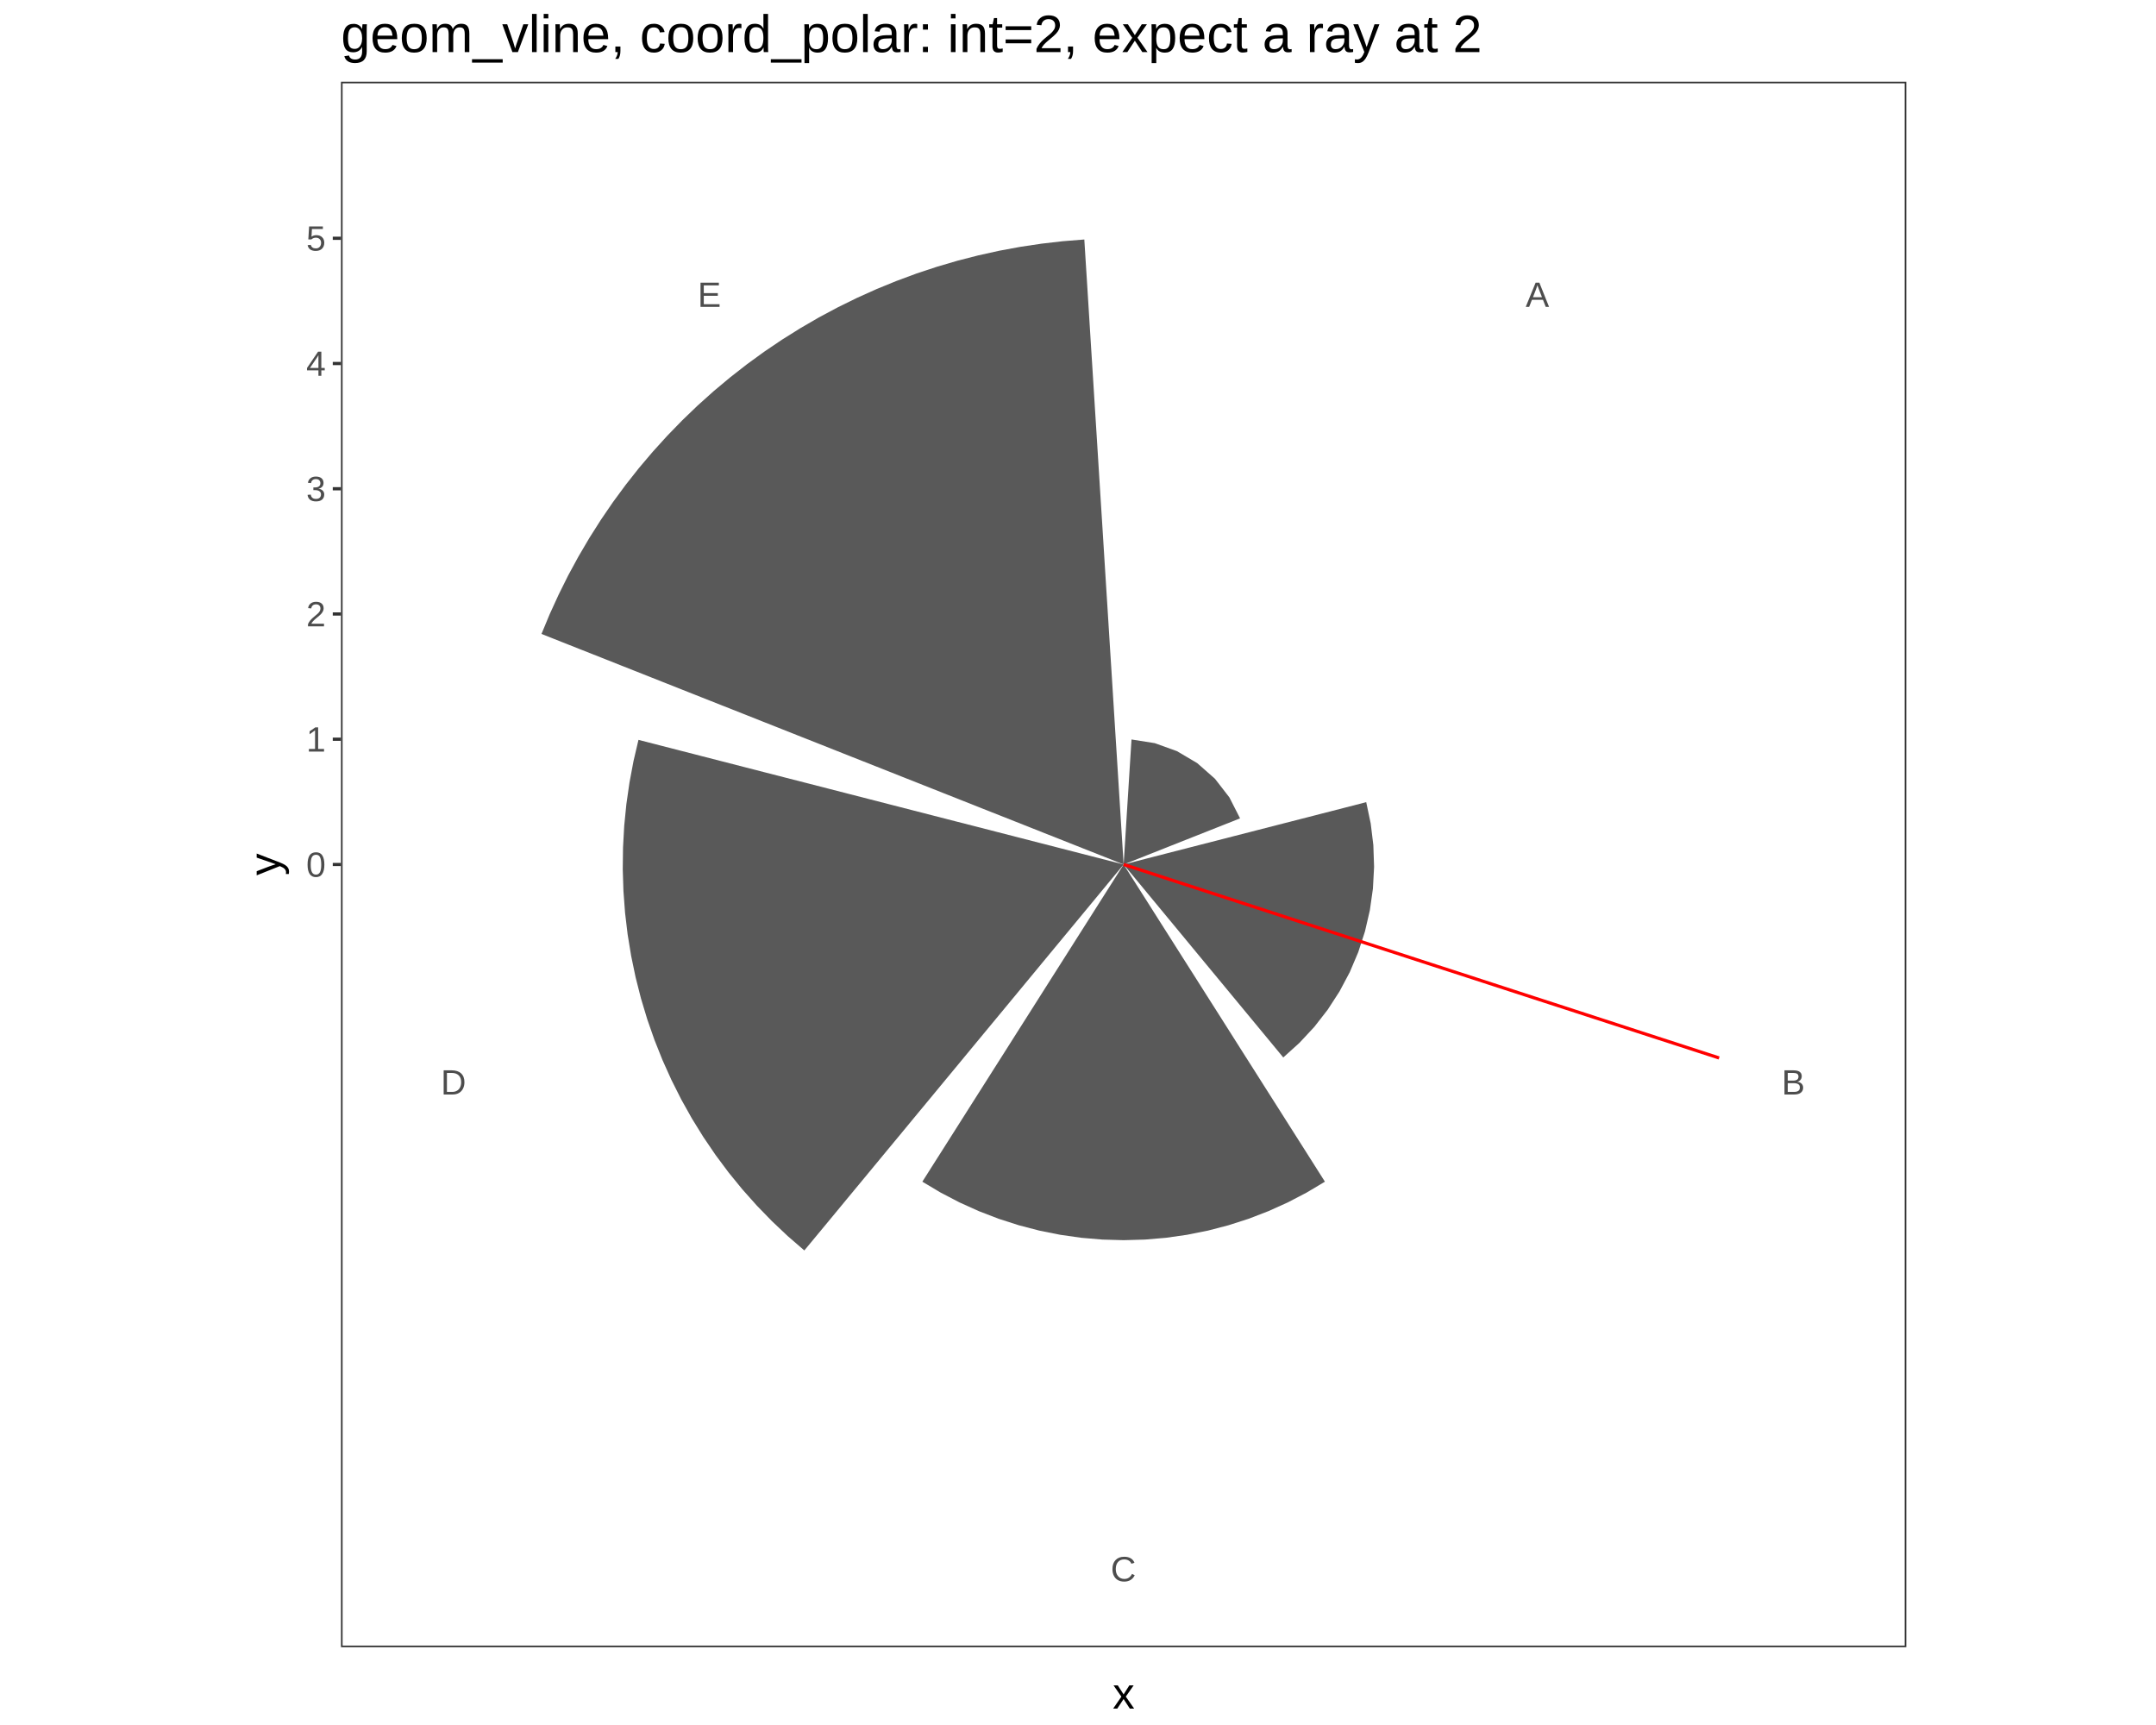
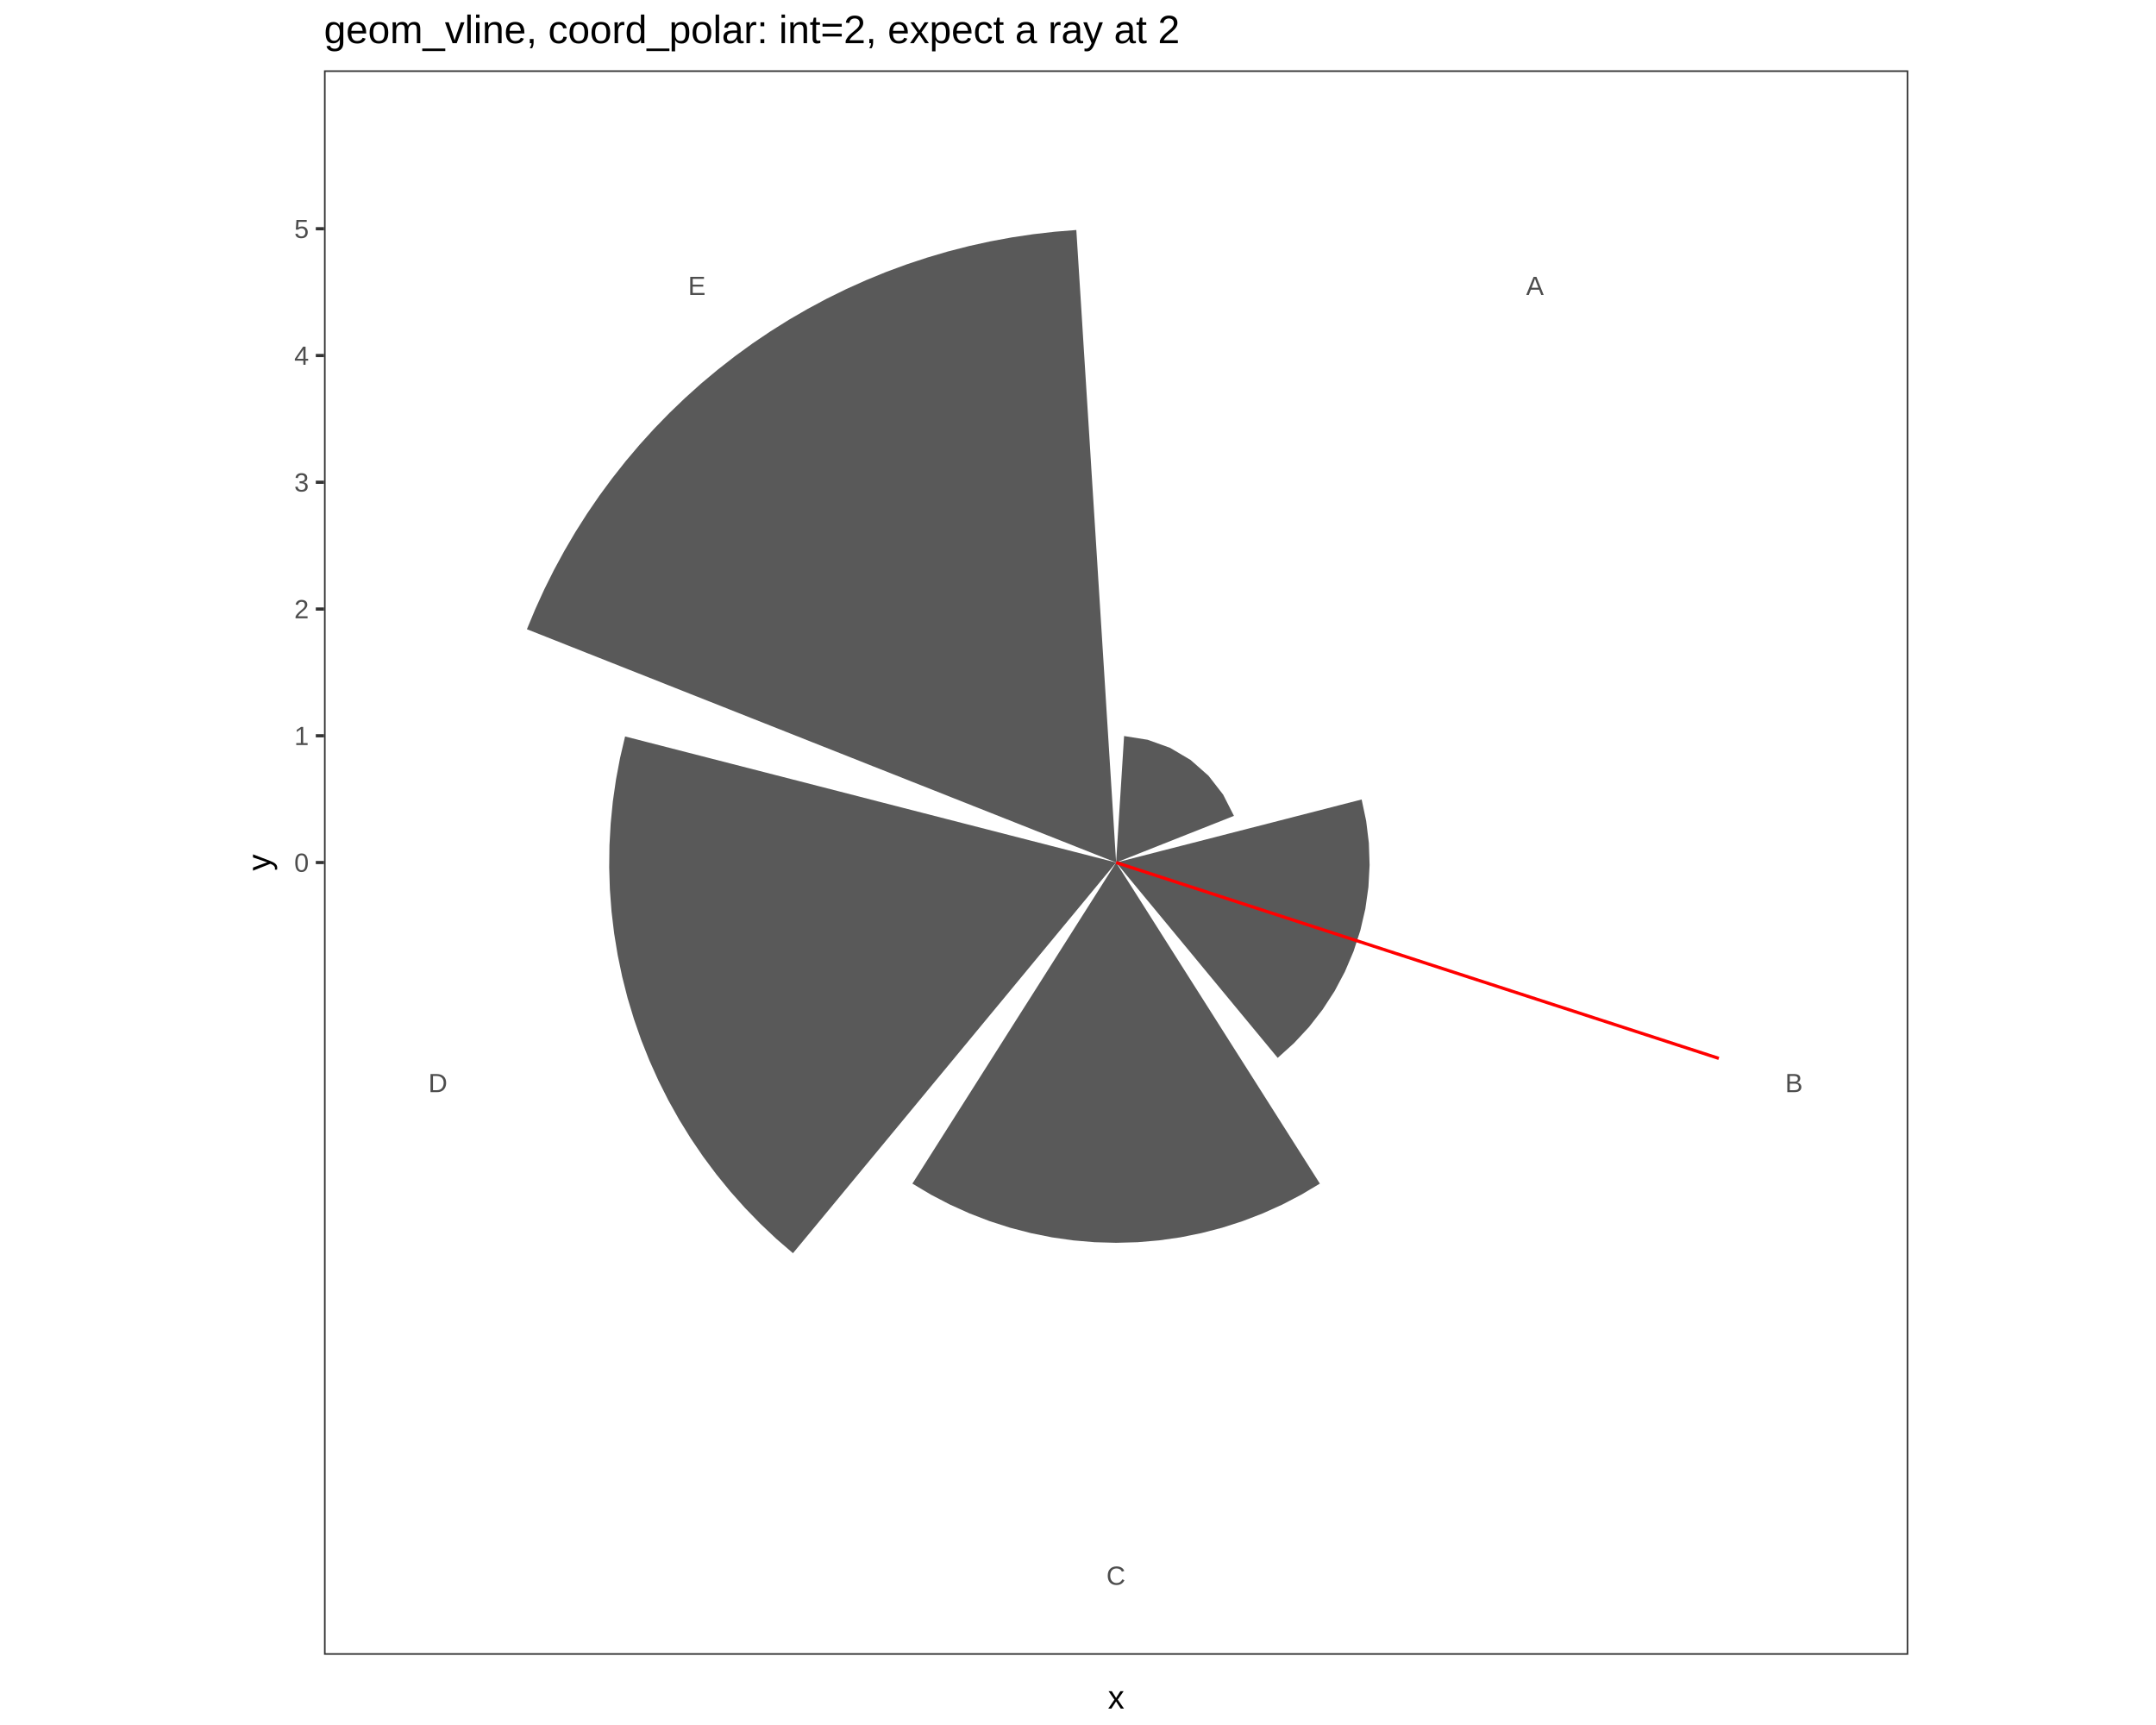
<svg xmlns="http://www.w3.org/2000/svg" viewBox="0 0 720.00 576.00">
  <defs>
    <style type="text/css">
    line, polyline, path, rect, circle {
      fill: none;
      stroke: #000000;
      stroke-linecap: round;
      stroke-linejoin: round;
      stroke-miterlimit: 10.00;
    }
  </style>
  </defs>
  <rect width="100%" height="100%" style="stroke: none; fill: #FFFFFF;" />
  <defs>
-     <clipPath id="cp1">
-       <rect x="77.91" y="0.00" width="564.18" height="576.00" />
+     <clipPath id="cpNzcuMjUzN3w2NDIuNzQ2fDU3Nnww">
+       <rect x="77.25" y="0.00" width="565.49" height="576.00" />
    </clipPath>
  </defs>
-   <rect x="77.91" y="0.00" width="564.18" height="576.00" style="stroke-width: 1.07; stroke: #FFFFFF; fill: #FFFFFF;" clip-path="url(#cp1)" />
+   <rect x="77.25" y="0.00" width="565.49" height="576.00" style="stroke-width: 1.07; stroke: #FFFFFF; fill: #FFFFFF;" clip-path="url(#cpNzcuMjUzN3w2NDIuNzQ2fDU3Nnww)" />
  <defs>
-     <clipPath id="cp2">
+     <clipPath id="cpMHw3MjB8NTc2fDA=">
      <rect x="0.00" y="0.00" width="720.00" height="576.00" />
    </clipPath>
  </defs>
  <defs>
-     <clipPath id="cp3">
-       <rect x="113.87" y="27.28" width="522.74" height="522.74" />
+     <clipPath id="cpMTA4LjE5Nnw2MzcuMjY3fDU1Mi41NDd8MjMuNDc2Nw==">
+       <rect x="108.20" y="23.48" width="529.07" height="529.07" />
    </clipPath>
  </defs>
-   <rect x="113.87" y="27.28" width="522.74" height="522.74" style="stroke-width: 1.07; stroke: none; fill: #FFFFFF;" clip-path="url(#cp3)" />
-   <polyline points="377.87,246.92 385.64,248.15 393.05,250.82 399.82,254.82 405.73,260.03 410.55,266.25 414.12,273.26 406.35,276.34 398.57,279.42 390.79,282.50 383.02,285.58 375.24,288.66 375.24,288.66 375.77,280.31 376.29,271.96 376.82,263.61 377.34,255.27 377.87,246.92 " style="stroke-width: 1.07; stroke: none; fill: #595959;" clip-path="url(#cp3)" />
-   <polyline points="456.25,267.85 457.75,274.97 458.63,282.19 458.88,289.46 458.49,296.73 457.47,303.93 455.83,311.02 453.59,317.94 450.75,324.63 447.33,331.06 443.38,337.16 438.91,342.90 433.95,348.22 428.55,353.10 423.71,347.24 418.86,341.38 414.01,335.52 409.17,329.67 404.32,323.81 399.47,317.95 394.63,312.09 389.78,306.23 384.93,300.37 380.09,294.51 375.24,288.66 375.24,288.66 382.60,286.76 389.97,284.87 397.33,282.98 404.70,281.09 412.06,279.20 419.43,277.31 426.79,275.42 434.16,273.53 441.52,271.64 448.89,269.75 456.25,267.85 " style="stroke-width: 1.07; stroke: none; fill: #595959;" clip-path="url(#cp3)" />
-   <polyline points="442.46,394.58 436.37,398.21 430.08,401.49 423.61,404.41 417.00,406.96 410.24,409.13 403.38,410.92 396.42,412.31 389.40,413.31 382.33,413.91 375.24,414.11 368.15,413.91 361.08,413.31 354.06,412.31 347.10,410.92 340.24,409.13 333.49,406.96 326.87,404.41 320.40,401.49 314.11,398.21 308.02,394.58 311.97,388.35 315.93,382.12 319.88,375.89 323.83,369.66 327.79,363.43 331.74,357.20 335.70,350.97 339.65,344.73 343.61,338.50 347.56,332.27 351.51,326.04 355.47,319.81 359.42,313.58 363.38,307.35 367.33,301.12 371.29,294.89 375.24,288.66 375.24,288.66 379.19,294.89 383.15,301.12 387.10,307.35 391.06,313.58 395.01,319.81 398.97,326.04 402.92,332.27 406.88,338.50 410.83,344.73 414.78,350.97 418.74,357.20 422.69,363.43 426.65,369.66 430.60,375.89 434.56,382.12 438.51,388.35 442.46,394.58 " style="stroke-width: 1.07; stroke: none; fill: #595959;" clip-path="url(#cp3)" />
-   <polyline points="268.61,417.54 263.11,412.79 257.82,407.79 252.75,402.57 247.91,397.14 243.31,391.50 238.97,385.67 234.88,379.65 231.05,373.46 227.50,367.11 224.23,360.61 221.24,353.97 218.55,347.22 216.15,340.35 214.05,333.38 212.26,326.33 210.78,319.21 209.60,312.02 208.74,304.80 208.20,297.54 207.97,290.27 208.06,283.00 208.46,275.73 209.18,268.49 210.22,261.29 211.56,254.14 213.22,247.05 220.26,248.86 227.31,250.67 234.35,252.48 241.40,254.29 248.44,256.10 255.48,257.91 262.53,259.72 269.57,261.52 276.62,263.33 283.66,265.14 290.71,266.95 297.75,268.76 304.80,270.57 311.84,272.38 318.88,274.19 325.93,275.99 332.97,277.80 340.02,279.61 347.06,281.42 354.11,283.23 361.15,285.04 368.20,286.85 375.24,288.66 375.24,288.66 370.60,294.26 365.97,299.86 361.33,305.47 356.70,311.07 352.06,316.67 347.42,322.28 342.79,327.88 338.15,333.49 333.52,339.09 328.88,344.69 324.24,350.30 319.61,355.90 314.97,361.51 310.34,367.11 305.70,372.71 301.07,378.32 296.43,383.92 291.79,389.53 287.16,395.13 282.52,400.73 277.89,406.34 273.25,411.94 268.61,417.54 " style="stroke-width: 1.07; stroke: none; fill: #595959;" clip-path="url(#cp3)" />
-   <polyline points="180.83,211.68 183.58,205.06 186.56,198.55 189.75,192.13 193.17,185.84 196.80,179.66 200.64,173.61 204.68,167.69 208.93,161.92 213.37,156.29 218.00,150.83 222.82,145.52 227.81,140.38 232.98,135.41 238.31,130.63 243.81,126.03 249.46,121.62 255.25,117.41 261.19,113.40 267.26,109.60 273.46,106.00 279.78,102.62 286.21,99.46 292.75,96.52 299.38,93.81 306.10,91.32 312.90,89.07 319.78,87.05 326.72,85.27 333.72,83.72 340.76,82.42 347.85,81.36 354.97,80.54 362.11,79.97 362.56,87.17 363.02,94.36 363.47,101.56 363.92,108.75 364.37,115.95 364.83,123.15 365.28,130.34 365.73,137.54 366.19,144.73 366.64,151.93 367.09,159.13 367.54,166.32 368.00,173.52 368.45,180.71 368.90,187.91 369.35,195.11 369.81,202.30 370.26,209.50 370.71,216.70 371.17,223.89 371.62,231.09 372.07,238.28 372.52,245.48 372.98,252.68 373.43,259.87 373.88,267.07 374.33,274.26 374.79,281.46 375.24,288.66 375.24,288.66 368.54,286.00 361.83,283.35 355.13,280.69 348.42,278.04 341.72,275.38 335.02,272.73 328.31,270.08 321.61,267.42 314.91,264.77 308.20,262.11 301.50,259.46 294.79,256.80 288.09,254.15 281.39,251.50 274.68,248.84 267.98,246.19 261.27,243.53 254.57,240.88 247.87,238.22 241.16,235.57 234.46,232.92 227.75,230.26 221.05,227.61 214.35,224.95 207.64,222.30 200.94,219.64 194.23,216.99 187.53,214.34 180.83,211.68 " style="stroke-width: 1.07; stroke: none; fill: #595959;" clip-path="url(#cp3)" />
-   <polyline points="375.24,288.66 382.10,290.88 388.95,293.11 395.81,295.34 402.67,297.57 409.53,299.80 416.38,302.02 423.24,304.25 430.10,306.48 436.96,308.71 443.81,310.94 450.67,313.16 457.53,315.39 464.39,317.62 471.24,319.85 478.10,322.08 484.96,324.30 491.82,326.53 498.67,328.76 505.53,330.99 512.39,333.22 519.24,335.44 526.10,337.67 532.96,339.90 539.82,342.13 546.67,344.36 553.53,346.59 560.39,348.81 567.25,351.04 574.10,353.27 " style="stroke-width: 1.07; stroke: #FF0000; stroke-linecap: butt;" clip-path="url(#cp3)" />
-   <g clip-path="url(#cp3)">
-     <text x="509.51" y="102.47" style="font-size: 8.80pt; fill: #4D4D4D; font-family: Liberation Sans;">A</text>
+   <rect x="108.20" y="23.48" width="529.07" height="529.07" style="stroke-width: 1.07; stroke: none; fill: #FFFFFF;" clip-path="url(#cpMTA4LjE5Nnw2MzcuMjY3fDU1Mi41NDd8MjMuNDc2Nw==)" />
+   <polyline points="375.39,245.77 383.26,247.02 390.75,249.71 397.61,253.77 403.59,259.04 408.47,265.33 412.08,272.43 404.21,275.55 396.34,278.66 388.47,281.78 380.60,284.90 372.73,288.01 372.73,288.01 373.26,279.56 373.79,271.12 374.33,262.67 374.86,254.22 375.39,245.77 " style="stroke-width: 1.07; stroke: none; fill: #595959;" clip-path="url(#cpMTA4LjE5Nnw2MzcuMjY3fDU1Mi41NDd8MjMuNDc2Nw==)" />
+   <polyline points="454.72,266.96 456.24,274.16 457.13,281.47 457.38,288.83 456.99,296.18 455.96,303.47 454.30,310.64 452.03,317.65 449.15,324.42 445.70,330.93 441.69,337.10 437.17,342.91 432.15,348.30 426.69,353.24 421.79,347.31 416.88,341.38 411.97,335.45 407.07,329.52 402.16,323.59 397.26,317.66 392.35,311.73 387.45,305.80 382.54,299.87 377.64,293.94 372.73,288.01 372.73,288.01 380.19,286.10 387.64,284.18 395.09,282.27 402.55,280.36 410.00,278.44 417.45,276.53 424.91,274.62 432.36,272.70 439.82,270.79 447.27,268.87 454.72,266.96 " style="stroke-width: 1.07; stroke: none; fill: #595959;" clip-path="url(#cpMTA4LjE5Nnw2MzcuMjY3fDU1Mi41NDd8MjMuNDc2Nw==)" />
+   <polyline points="440.77,395.22 434.60,398.90 428.24,402.22 421.69,405.17 414.99,407.75 408.16,409.95 401.21,411.75 394.17,413.17 387.06,414.18 379.91,414.79 372.73,414.99 365.56,414.79 358.40,414.18 351.29,413.17 344.25,411.75 337.31,409.95 330.47,407.75 323.77,405.17 317.23,402.22 310.86,398.90 304.69,395.22 308.70,388.92 312.70,382.61 316.70,376.30 320.70,370.00 324.71,363.69 328.71,357.38 332.71,351.08 336.71,344.77 340.71,338.46 344.72,332.16 348.72,325.85 352.72,319.54 356.72,313.24 360.72,306.93 364.73,300.62 368.73,294.32 372.73,288.01 372.73,288.01 376.73,294.32 380.74,300.62 384.74,306.93 388.74,313.24 392.74,319.54 396.74,325.85 400.75,332.16 404.75,338.46 408.75,344.77 412.75,351.08 416.76,357.38 420.76,363.69 424.76,370.00 428.76,376.30 432.76,382.61 436.77,388.92 440.77,395.22 " style="stroke-width: 1.07; stroke: none; fill: #595959;" clip-path="url(#cpMTA4LjE5Nnw2MzcuMjY3fDU1Mi41NDd8MjMuNDc2Nw==)" />
+   <polyline points="264.81,418.46 259.24,413.65 253.89,408.59 248.76,403.31 243.86,397.81 239.21,392.10 234.81,386.20 230.67,380.11 226.80,373.84 223.20,367.41 219.89,360.84 216.87,354.12 214.14,347.28 211.72,340.33 209.59,333.28 207.78,326.14 206.28,318.93 205.09,311.66 204.22,304.35 203.67,297.01 203.44,289.65 203.53,282.29 203.94,274.93 204.66,267.60 205.71,260.32 207.07,253.08 208.75,245.91 215.88,247.74 223.01,249.57 230.14,251.40 237.27,253.23 244.40,255.06 251.53,256.89 258.66,258.72 265.79,260.55 272.92,262.38 280.05,264.21 287.17,266.04 294.30,267.88 301.43,269.71 308.56,271.54 315.69,273.37 322.82,275.20 329.95,277.03 337.08,278.86 344.21,280.69 351.34,282.52 358.47,284.35 365.60,286.18 372.73,288.01 372.73,288.01 368.04,293.68 363.35,299.36 358.66,305.03 353.96,310.70 349.27,316.37 344.58,322.04 339.89,327.71 335.20,333.39 330.50,339.06 325.81,344.73 321.12,350.40 316.43,356.07 311.73,361.74 307.04,367.42 302.35,373.09 297.66,378.76 292.97,384.43 288.27,390.10 283.58,395.77 278.89,401.45 274.20,407.12 269.51,412.79 264.81,418.46 " style="stroke-width: 1.07; stroke: none; fill: #595959;" clip-path="url(#cpMTA4LjE5Nnw2MzcuMjY3fDU1Mi41NDd8MjMuNDc2Nw==)" />
+   <polyline points="175.96,210.11 178.75,203.41 181.76,196.81 185.00,190.32 188.46,183.95 192.13,177.69 196.02,171.57 200.11,165.58 204.41,159.74 208.90,154.05 213.59,148.51 218.46,143.14 223.52,137.94 228.75,132.92 234.14,128.07 239.71,123.42 245.42,118.96 251.29,114.69 257.30,110.64 263.45,106.78 269.72,103.15 276.12,99.72 282.62,96.52 289.24,93.55 295.95,90.80 302.75,88.29 309.64,86.01 316.60,83.96 323.62,82.16 330.70,80.60 337.84,79.28 345.01,78.21 352.21,77.38 359.44,76.80 359.90,84.08 360.36,91.37 360.82,98.65 361.28,105.93 361.73,113.22 362.19,120.50 362.65,127.78 363.11,135.07 363.57,142.35 364.03,149.63 364.48,156.92 364.94,164.20 365.40,171.48 365.86,178.77 366.32,186.05 366.77,193.33 367.23,200.61 367.69,207.90 368.15,215.18 368.61,222.46 369.07,229.75 369.52,237.03 369.98,244.31 370.44,251.60 370.90,258.88 371.36,266.16 371.82,273.45 372.27,280.73 372.73,288.01 372.73,288.01 365.95,285.33 359.16,282.64 352.38,279.95 345.59,277.27 338.81,274.58 332.02,271.89 325.24,269.21 318.45,266.52 311.67,263.83 304.88,261.15 298.10,258.46 291.31,255.78 284.53,253.09 277.74,250.40 270.96,247.72 264.17,245.03 257.39,242.34 250.60,239.66 243.82,236.97 237.03,234.28 230.25,231.60 223.46,228.91 216.68,226.22 209.89,223.54 203.10,220.85 196.32,218.17 189.53,215.48 182.75,212.79 175.96,210.11 " style="stroke-width: 1.07; stroke: none; fill: #595959;" clip-path="url(#cpMTA4LjE5Nnw2MzcuMjY3fDU1Mi41NDd8MjMuNDc2Nw==)" />
+   <polyline points="372.73,288.01 379.67,290.27 386.61,292.52 393.55,294.78 400.49,297.03 407.43,299.29 414.37,301.54 421.31,303.80 428.25,306.05 435.19,308.31 442.14,310.56 449.08,312.82 456.02,315.07 462.96,317.33 469.90,319.58 476.84,321.84 483.78,324.09 490.72,326.35 497.66,328.60 504.60,330.86 511.54,333.11 518.48,335.37 525.42,337.62 532.36,339.88 539.30,342.13 546.24,344.39 553.18,346.64 560.12,348.90 567.06,351.15 574.00,353.41 " style="stroke-width: 1.07; stroke: #FF0000; stroke-linecap: butt;" clip-path="url(#cpMTA4LjE5Nnw2MzcuMjY3fDU1Mi41NDd8MjMuNDc2Nw==)" />
+   <g clip-path="url(#cpMTA4LjE5Nnw2MzcuMjY3fDU1Mi41NDd8MjMuNDc2Nw==)">
+     <text x="509.67" y="98.49" style="font-size: 8.80px; fill: #4D4D4D; font-family: Liberation Sans;" textLength="6.00px" lengthAdjust="spacingAndGlyphs">A</text>
  </g>
-   <g clip-path="url(#cp3)">
-     <text x="594.96" y="365.47" style="font-size: 8.80pt; fill: #4D4D4D; font-family: Liberation Sans;">B</text>
+   <g clip-path="url(#cpMTA4LjE5Nnw2MzcuMjY3fDU1Mi41NDd8MjMuNDc2Nw==)">
+     <text x="596.16" y="364.68" style="font-size: 8.80px; fill: #4D4D4D; font-family: Liberation Sans;" textLength="6.00px" lengthAdjust="spacingAndGlyphs">B</text>
  </g>
-   <g clip-path="url(#cp3)">
-     <text x="370.91" y="528.01" style="font-size: 8.80pt; fill: #4D4D4D; font-family: Liberation Sans;">C</text>
+   <g clip-path="url(#cpMTA4LjE5Nnw2MzcuMjY3fDU1Mi41NDd8MjMuNDc2Nw==)">
+     <text x="369.48" y="529.19" style="font-size: 8.80px; fill: #4D4D4D; font-family: Liberation Sans;" textLength="6.50px" lengthAdjust="spacingAndGlyphs">C</text>
  </g>
-   <g clip-path="url(#cp3)">
-     <text x="147.19" y="365.47" style="font-size: 8.80pt; fill: #4D4D4D; font-family: Liberation Sans;">D</text>
+   <g clip-path="url(#cpMTA4LjE5Nnw2MzcuMjY3fDU1Mi41NDd8MjMuNDc2Nw==)">
+     <text x="143.05" y="364.68" style="font-size: 8.80px; fill: #4D4D4D; font-family: Liberation Sans;" textLength="6.50px" lengthAdjust="spacingAndGlyphs">D</text>
  </g>
-   <g clip-path="url(#cp3)">
-     <text x="232.97" y="102.47" style="font-size: 8.80pt; fill: #4D4D4D; font-family: Liberation Sans;">E</text>
+   <g clip-path="url(#cpMTA4LjE5Nnw2MzcuMjY3fDU1Mi41NDd8MjMuNDc2Nw==)">
+     <text x="229.79" y="98.49" style="font-size: 8.80px; fill: #4D4D4D; font-family: Liberation Sans;" textLength="6.00px" lengthAdjust="spacingAndGlyphs">E</text>
  </g>
-   <rect x="113.87" y="27.28" width="522.74" height="522.74" style="stroke-width: 1.07; stroke: #333333;" clip-path="url(#cp3)" />
+   <rect x="108.20" y="23.48" width="529.07" height="529.07" style="stroke-width: 1.07; stroke: #333333;" clip-path="url(#cpMTA4LjE5Nnw2MzcuMjY3fDU1Mi41NDd8MjMuNDc2Nw==)" />
  <defs>
-     <clipPath id="cp4">
+     <clipPath id="cpMHw3MjB8NTc2fDA=">
      <rect x="0.00" y="0.00" width="720.00" height="576.00" />
    </clipPath>
  </defs>
-   <g clip-path="url(#cp4)">
-     <text x="102.26" y="292.78" style="font-size: 8.80pt; fill: #4D4D4D; font-family: Liberation Sans;">0</text>
+   <g clip-path="url(#cpMHw3MjB8NTc2fDA=)">
+     <text x="98.26" y="291.11" style="font-size: 8.80px; fill: #4D4D4D; font-family: Liberation Sans;" textLength="5.01px" lengthAdjust="spacingAndGlyphs">0</text>
  </g>
-   <g clip-path="url(#cp4)">
-     <text x="102.26" y="250.96" style="font-size: 8.80pt; fill: #4D4D4D; font-family: Liberation Sans;">1</text>
+   <g clip-path="url(#cpMHw3MjB8NTc2fDA=)">
+     <text x="98.26" y="248.78" style="font-size: 8.80px; fill: #4D4D4D; font-family: Liberation Sans;" textLength="5.01px" lengthAdjust="spacingAndGlyphs">1</text>
  </g>
-   <g clip-path="url(#cp4)">
-     <text x="102.26" y="209.14" style="font-size: 8.80pt; fill: #4D4D4D; font-family: Liberation Sans;">2</text>
+   <g clip-path="url(#cpMHw3MjB8NTc2fDA=)">
+     <text x="98.26" y="206.45" style="font-size: 8.80px; fill: #4D4D4D; font-family: Liberation Sans;" textLength="5.01px" lengthAdjust="spacingAndGlyphs">2</text>
  </g>
-   <g clip-path="url(#cp4)">
-     <text x="102.26" y="167.32" style="font-size: 8.80pt; fill: #4D4D4D; font-family: Liberation Sans;">3</text>
+   <g clip-path="url(#cpMHw3MjB8NTc2fDA=)">
+     <text x="98.26" y="164.13" style="font-size: 8.80px; fill: #4D4D4D; font-family: Liberation Sans;" textLength="5.01px" lengthAdjust="spacingAndGlyphs">3</text>
  </g>
-   <g clip-path="url(#cp4)">
-     <text x="102.26" y="125.50" style="font-size: 8.80pt; fill: #4D4D4D; font-family: Liberation Sans;">4</text>
+   <g clip-path="url(#cpMHw3MjB8NTc2fDA=)">
+     <text x="98.26" y="121.80" style="font-size: 8.80px; fill: #4D4D4D; font-family: Liberation Sans;" textLength="5.01px" lengthAdjust="spacingAndGlyphs">4</text>
  </g>
-   <g clip-path="url(#cp4)">
-     <text x="102.26" y="83.68" style="font-size: 8.80pt; fill: #4D4D4D; font-family: Liberation Sans;">5</text>
+   <g clip-path="url(#cpMHw3MjB8NTc2fDA=)">
+     <text x="98.26" y="79.48" style="font-size: 8.80px; fill: #4D4D4D; font-family: Liberation Sans;" textLength="5.01px" lengthAdjust="spacingAndGlyphs">5</text>
  </g>
-   <polyline points="111.13,288.66 113.87,288.66 " style="stroke-width: 1.07; stroke: #333333; stroke-linecap: butt;" clip-path="url(#cp4)" />
-   <polyline points="111.13,246.84 113.87,246.84 " style="stroke-width: 1.07; stroke: #333333; stroke-linecap: butt;" clip-path="url(#cp4)" />
-   <polyline points="111.13,205.02 113.87,205.02 " style="stroke-width: 1.07; stroke: #333333; stroke-linecap: butt;" clip-path="url(#cp4)" />
-   <polyline points="111.13,163.20 113.87,163.20 " style="stroke-width: 1.07; stroke: #333333; stroke-linecap: butt;" clip-path="url(#cp4)" />
-   <polyline points="111.13,121.38 113.87,121.38 " style="stroke-width: 1.07; stroke: #333333; stroke-linecap: butt;" clip-path="url(#cp4)" />
-   <polyline points="111.13,79.56 113.87,79.56 " style="stroke-width: 1.07; stroke: #333333; stroke-linecap: butt;" clip-path="url(#cp4)" />
-   <g clip-path="url(#cp4)">
-     <text x="371.57" y="570.52" style="font-size: 11.00pt; font-family: Liberation Sans;">x</text>
+   <polyline points="105.46,288.01 108.20,288.01 " style="stroke-width: 1.07; stroke: #333333; stroke-linecap: butt;" clip-path="url(#cpMHw3MjB8NTc2fDA=)" />
+   <polyline points="105.46,245.69 108.20,245.69 " style="stroke-width: 1.07; stroke: #333333; stroke-linecap: butt;" clip-path="url(#cpMHw3MjB8NTc2fDA=)" />
+   <polyline points="105.46,203.36 108.20,203.36 " style="stroke-width: 1.07; stroke: #333333; stroke-linecap: butt;" clip-path="url(#cpMHw3MjB8NTc2fDA=)" />
+   <polyline points="105.46,161.03 108.20,161.03 " style="stroke-width: 1.07; stroke: #333333; stroke-linecap: butt;" clip-path="url(#cpMHw3MjB8NTc2fDA=)" />
+   <polyline points="105.46,118.71 108.20,118.71 " style="stroke-width: 1.07; stroke: #333333; stroke-linecap: butt;" clip-path="url(#cpMHw3MjB8NTc2fDA=)" />
+   <polyline points="105.46,76.38 108.20,76.38 " style="stroke-width: 1.07; stroke: #333333; stroke-linecap: butt;" clip-path="url(#cpMHw3MjB8NTc2fDA=)" />
+   <g clip-path="url(#cpMHw3MjB8NTc2fDA=)">
+     <text x="369.98" y="570.52" style="font-size: 11.00px; font-family: Liberation Sans;" textLength="5.50px" lengthAdjust="spacingAndGlyphs">x</text>
  </g>
-   <g clip-path="url(#cp4)">
-     <text transform="translate(93.47,292.32) rotate(-90)" style="font-size: 11.00pt; font-family: Liberation Sans;">y</text>
+   <g clip-path="url(#cpMHw3MjB8NTc2fDA=)">
+     <text transform="translate(90.30,290.76) rotate(-90)" style="font-size: 11.00px; font-family: Liberation Sans;" textLength="5.50px" lengthAdjust="spacingAndGlyphs">y</text>
  </g>
-   <g clip-path="url(#cp4)">
-     <text x="113.87" y="17.40" style="font-size: 13.20pt; font-family: Liberation Sans;">geom_vline, coord_polar: int=2, expect a ray at 2</text>
+   <g clip-path="url(#cpMHw3MjB8NTc2fDA=)">
+     <text x="108.20" y="14.42" style="font-size: 13.20px; font-family: Liberation Sans;" textLength="281.47px" lengthAdjust="spacingAndGlyphs">geom_vline, coord_polar: int=2, expect a ray at 2</text>
  </g>
</svg>
